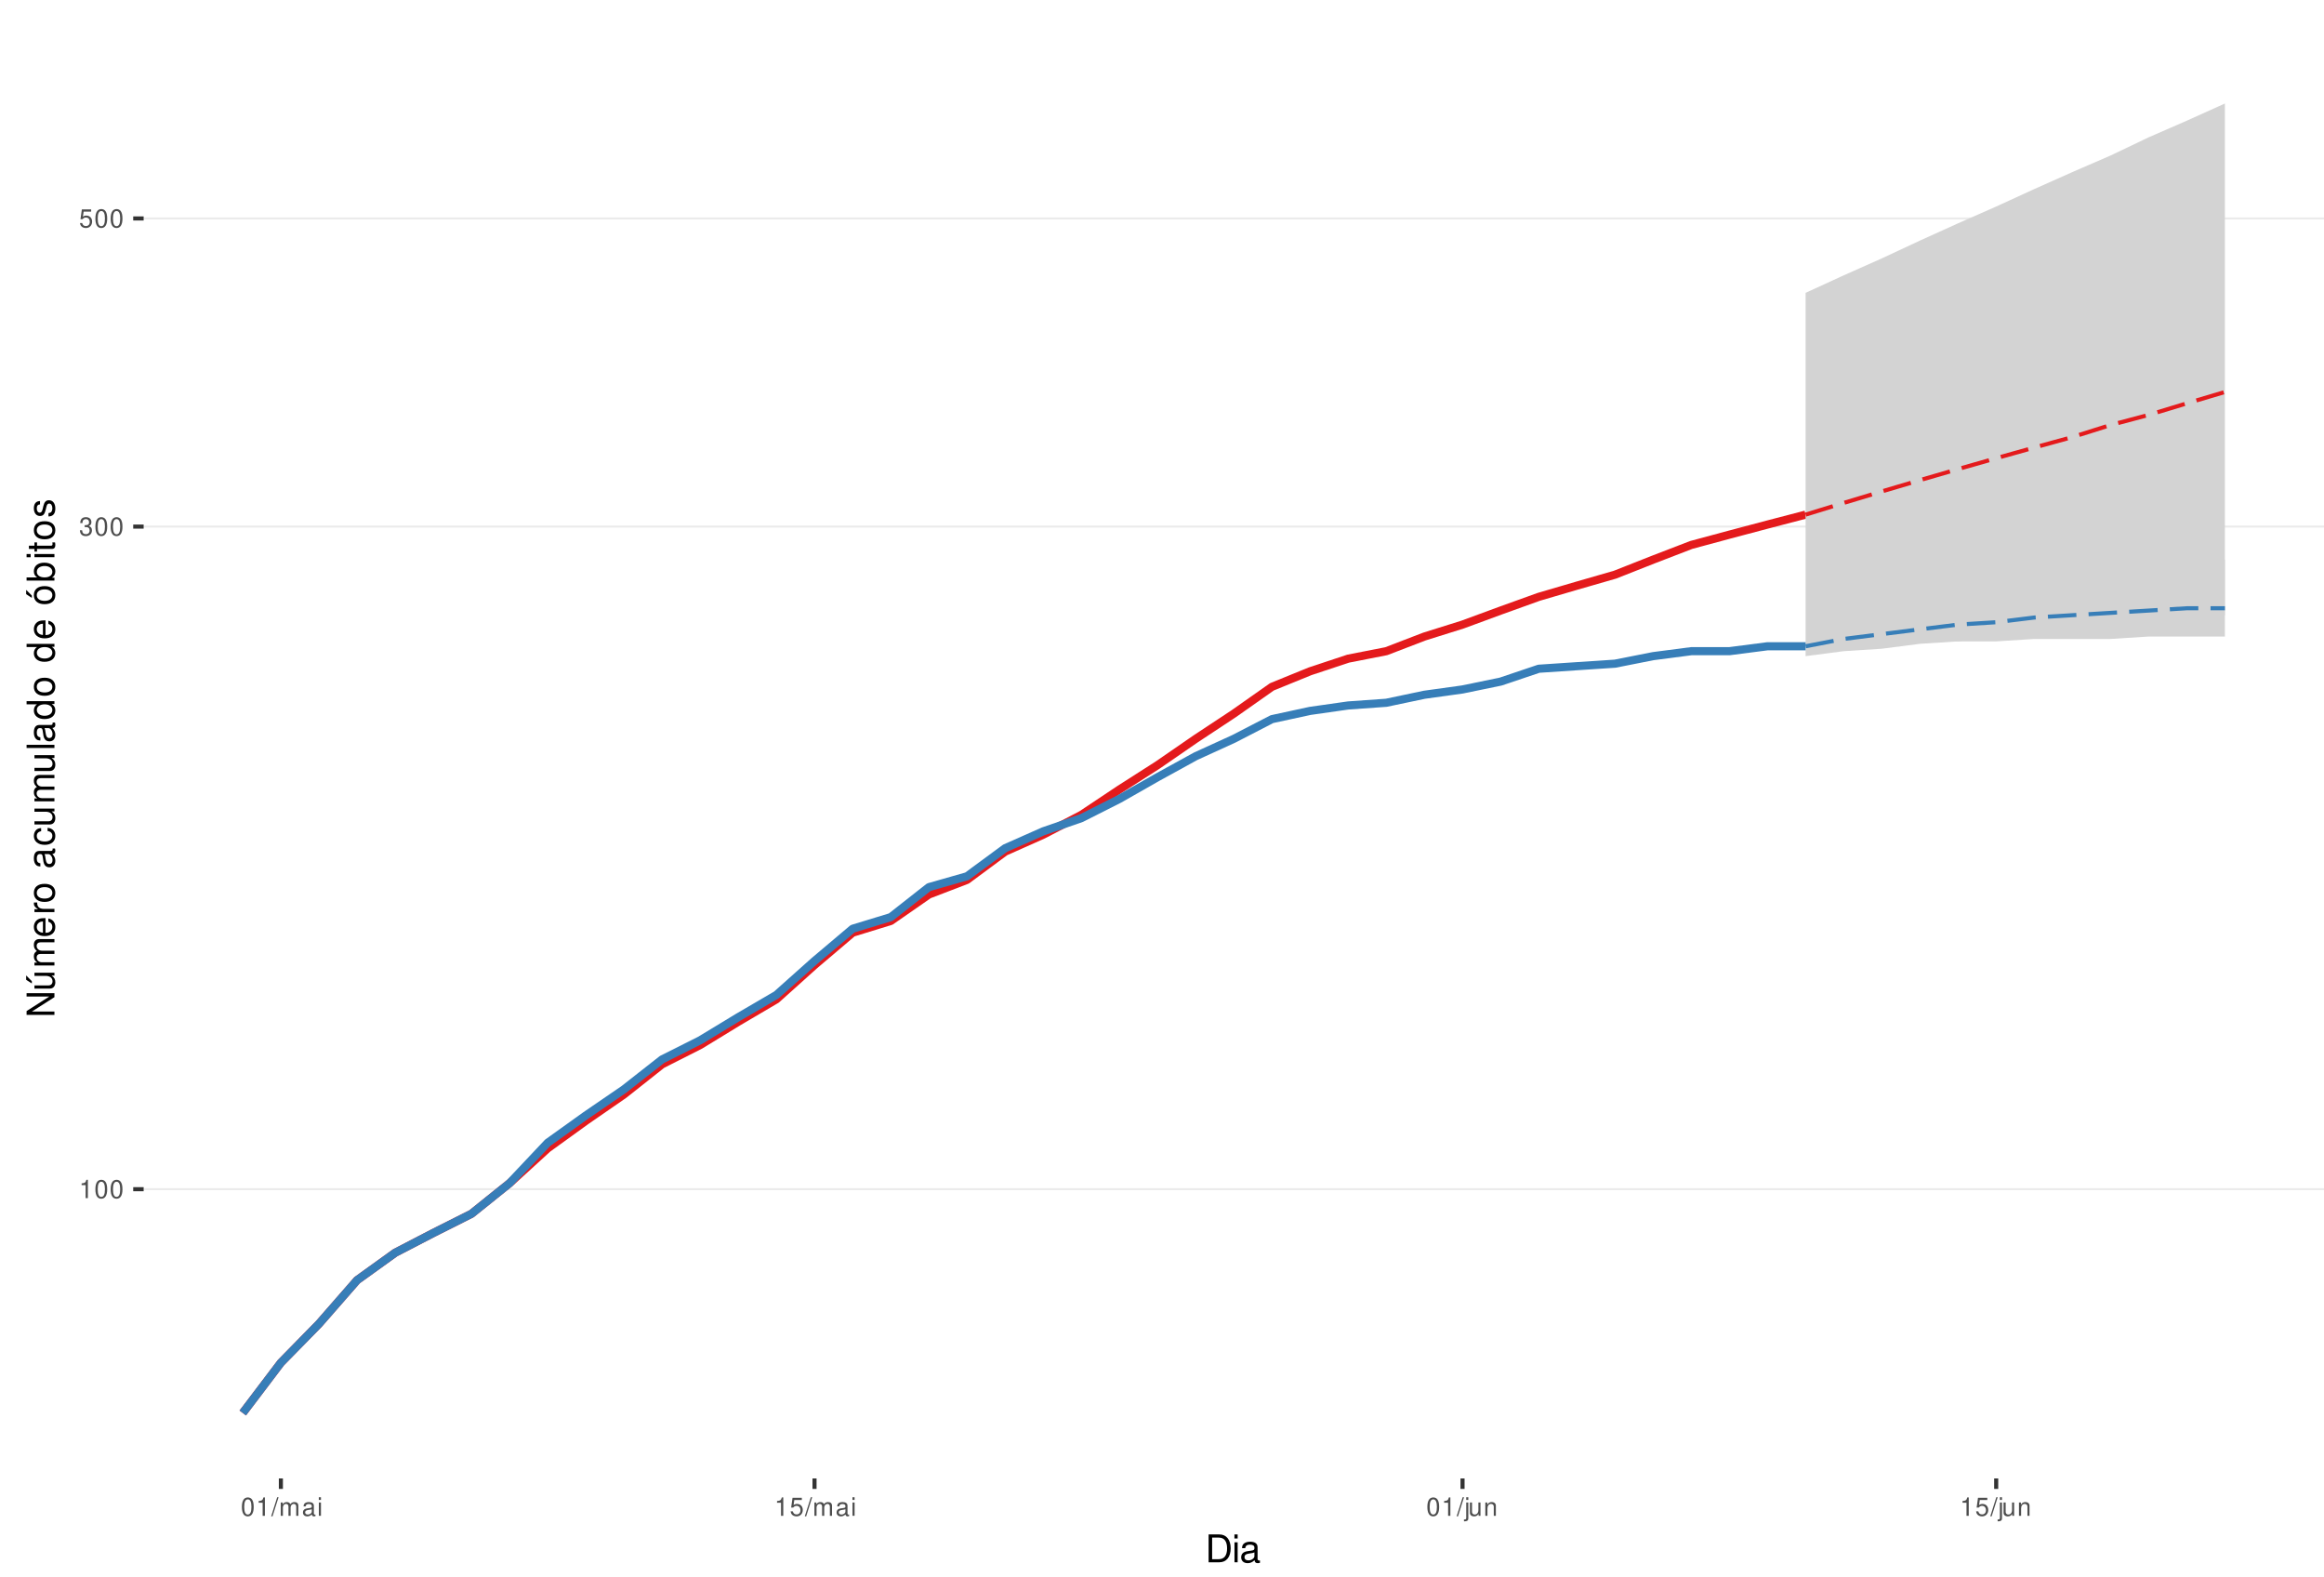
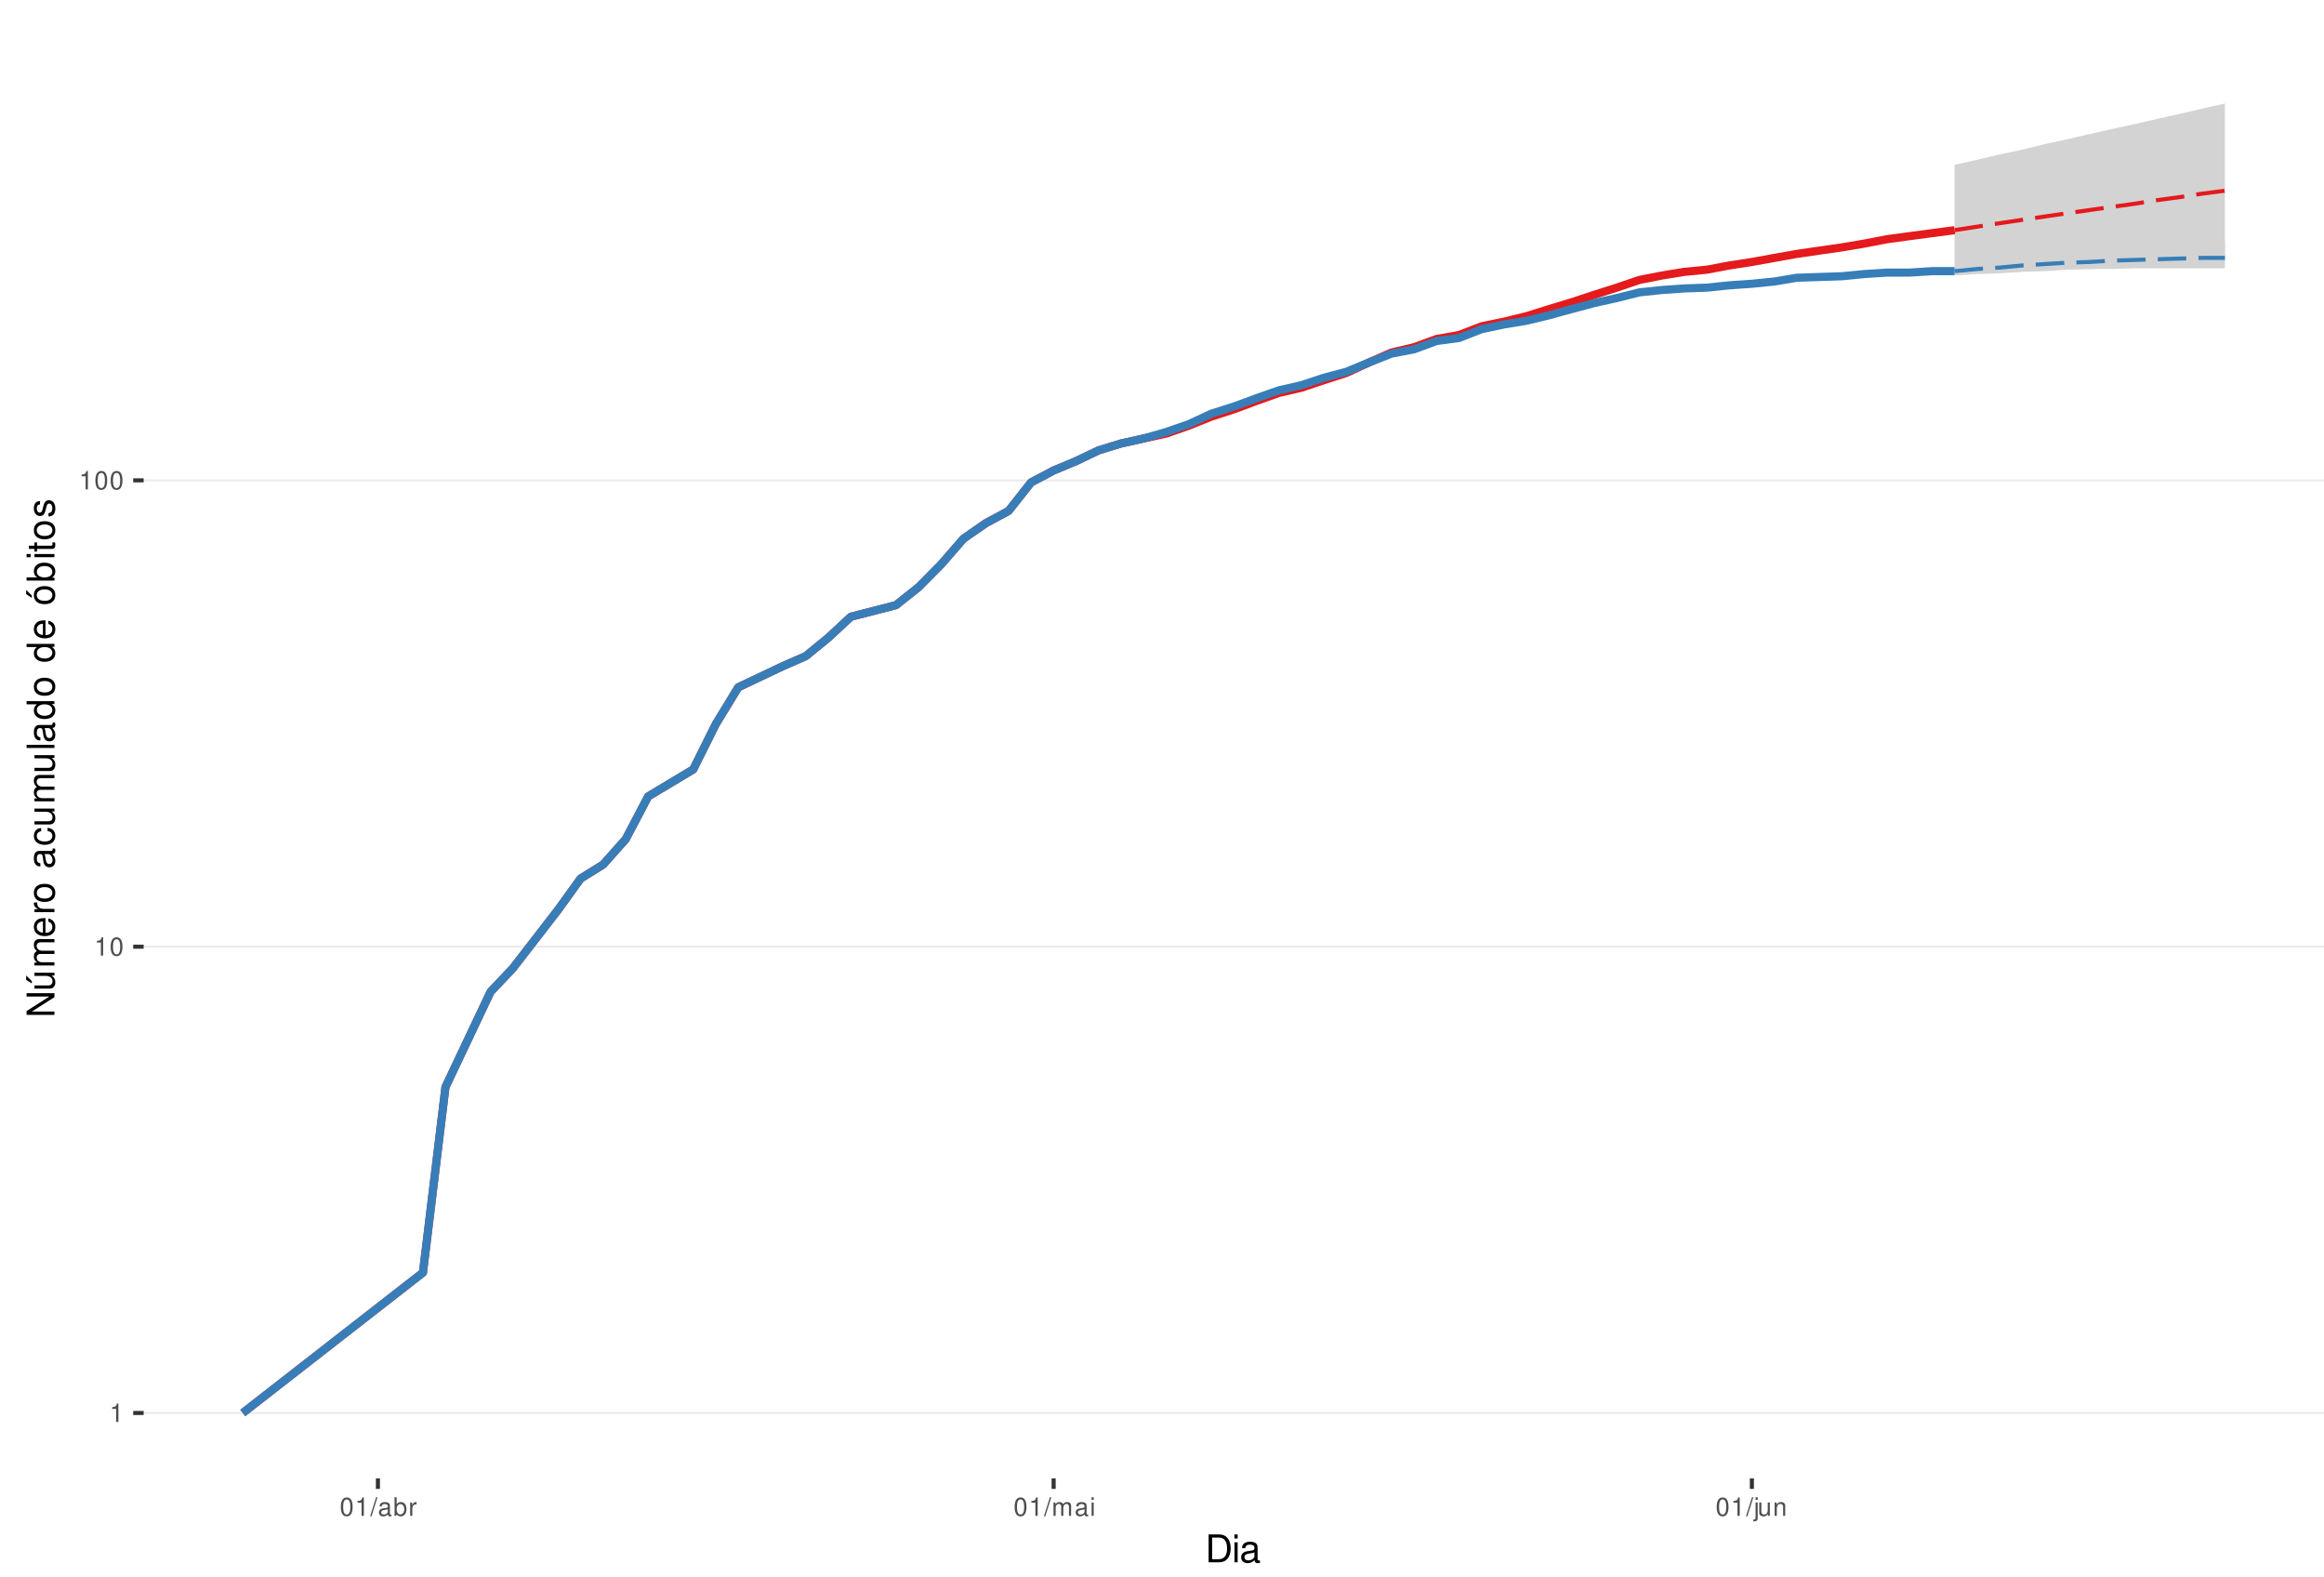
<svg xmlns="http://www.w3.org/2000/svg" xmlns:xlink="http://www.w3.org/1999/xlink" width="609pt" height="413pt" viewBox="0 0 609 413" version="1.1">
  <defs>
    <g>
      <symbol overflow="visible" id="glyph0-0">
        <path style="stroke:none;" d="" />
      </symbol>
      <symbol overflow="visible" id="glyph0-1">
        <path style="stroke:none;" d="M 1.719 -3.422 L 1.719 0 L 2.312 0 L 2.312 -4.812 L 1.922 -4.812 C 1.719 -4.078 1.578 -3.969 0.672 -3.859 L 0.672 -3.422 Z M 1.719 -3.422 " />
      </symbol>
      <symbol overflow="visible" id="glyph0-2">
        <path style="stroke:none;" d="M 1.828 -4.812 C 1.391 -4.812 0.984 -4.609 0.75 -4.281 C 0.438 -3.859 0.281 -3.219 0.281 -2.328 C 0.281 -0.703 0.812 0.156 1.828 0.156 C 2.828 0.156 3.375 -0.703 3.375 -2.297 C 3.375 -3.219 3.234 -3.844 2.922 -4.281 C 2.672 -4.625 2.281 -4.812 1.828 -4.812 Z M 1.828 -4.297 C 2.469 -4.297 2.781 -3.641 2.781 -2.344 C 2.781 -0.969 2.469 -0.328 1.812 -0.328 C 1.203 -0.328 0.891 -1 0.891 -2.328 C 0.891 -3.641 1.203 -4.297 1.828 -4.297 Z M 1.828 -4.297 " />
      </symbol>
      <symbol overflow="visible" id="glyph0-3">
-         <path style="stroke:none;" d="M 1.469 -2.219 L 1.797 -2.219 C 2.422 -2.219 2.766 -1.922 2.766 -1.344 C 2.766 -0.734 2.406 -0.359 1.797 -0.359 C 1.156 -0.359 0.844 -0.688 0.797 -1.391 L 0.219 -1.391 C 0.234 -1.016 0.312 -0.766 0.422 -0.547 C 0.672 -0.078 1.125 0.156 1.766 0.156 C 2.75 0.156 3.375 -0.438 3.375 -1.344 C 3.375 -1.953 3.141 -2.297 2.562 -2.484 C 3.016 -2.672 3.234 -3 3.234 -3.484 C 3.234 -4.312 2.688 -4.812 1.797 -4.812 C 0.844 -4.812 0.328 -4.281 0.312 -3.266 L 0.906 -3.266 C 0.906 -3.547 0.938 -3.719 1 -3.875 C 1.141 -4.141 1.438 -4.297 1.797 -4.297 C 2.312 -4.297 2.625 -3.984 2.625 -3.469 C 2.625 -3.125 2.516 -2.922 2.25 -2.812 C 2.094 -2.75 1.875 -2.719 1.469 -2.703 Z M 1.469 -2.219 " />
+         <path style="stroke:none;" d="M 1.531 -4.859 L -0.047 0.141 L 0.312 0.141 L 1.891 -4.859 Z M 1.531 -4.859 " />
      </symbol>
      <symbol overflow="visible" id="glyph0-4">
-         <path style="stroke:none;" d="M 3.172 -4.719 L 0.734 -4.719 L 0.375 -2.156 L 0.922 -2.156 C 1.188 -2.469 1.422 -2.594 1.797 -2.594 C 2.422 -2.594 2.812 -2.156 2.812 -1.453 C 2.812 -0.781 2.422 -0.359 1.781 -0.359 C 1.266 -0.359 0.953 -0.625 0.812 -1.156 L 0.234 -1.156 C 0.312 -0.766 0.375 -0.578 0.516 -0.406 C 0.781 -0.047 1.266 0.156 1.797 0.156 C 2.75 0.156 3.422 -0.547 3.422 -1.531 C 3.422 -2.469 2.797 -3.109 1.891 -3.109 C 1.562 -3.109 1.297 -3.016 1.016 -2.828 L 1.203 -4.141 L 3.172 -4.141 Z M 3.172 -4.719 " />
+         <path style="stroke:none;" d="M 3.562 -0.328 C 3.5 -0.312 3.469 -0.312 3.438 -0.312 C 3.25 -0.312 3.141 -0.406 3.141 -0.578 L 3.141 -2.641 C 3.141 -3.25 2.688 -3.594 1.828 -3.594 C 1.312 -3.594 0.906 -3.438 0.672 -3.188 C 0.516 -3 0.453 -2.797 0.438 -2.453 L 0.984 -2.453 C 1.031 -2.875 1.297 -3.078 1.812 -3.078 C 2.312 -3.078 2.594 -2.891 2.594 -2.562 L 2.594 -2.406 C 2.578 -2.172 2.469 -2.078 2.016 -2.031 C 1.219 -1.922 1.109 -1.891 0.891 -1.812 C 0.484 -1.641 0.281 -1.328 0.281 -0.875 C 0.281 -0.25 0.719 0.156 1.422 0.156 C 1.859 0.156 2.219 0 2.609 -0.359 C 2.656 0 2.828 0.156 3.188 0.156 C 3.297 0.156 3.375 0.141 3.562 0.094 Z M 2.594 -1.094 C 2.594 -0.906 2.531 -0.797 2.375 -0.641 C 2.141 -0.438 1.875 -0.328 1.547 -0.328 C 1.109 -0.328 0.859 -0.547 0.859 -0.891 C 0.859 -1.266 1.094 -1.438 1.703 -1.531 C 2.297 -1.609 2.406 -1.641 2.594 -1.719 Z M 2.594 -1.094 " />
      </symbol>
      <symbol overflow="visible" id="glyph0-5">
-         <path style="stroke:none;" d="M 1.531 -4.859 L -0.047 0.141 L 0.312 0.141 L 1.891 -4.859 Z M 1.531 -4.859 " />
+         <path style="stroke:none;" d="M 0.359 -4.859 L 0.359 0 L 0.859 0 L 0.859 -0.453 C 1.125 -0.047 1.484 0.156 1.969 0.156 C 2.875 0.156 3.484 -0.594 3.484 -1.75 C 3.484 -2.891 2.922 -3.594 1.984 -3.594 C 1.516 -3.594 1.172 -3.406 0.906 -3.016 L 0.906 -4.859 Z M 1.891 -3.062 C 2.5 -3.062 2.906 -2.531 2.906 -1.703 C 2.906 -0.906 2.484 -0.359 1.891 -0.359 C 1.297 -0.359 0.906 -0.906 0.906 -1.719 C 0.906 -2.531 1.297 -3.062 1.891 -3.062 Z M 1.891 -3.062 " />
      </symbol>
      <symbol overflow="visible" id="glyph0-6">
+         <path style="stroke:none;" d="M 0.453 -3.484 L 0.453 0 L 1.016 0 L 1.016 -1.812 C 1.031 -2.656 1.375 -3.016 2.141 -3 L 2.141 -3.562 C 2.047 -3.578 1.984 -3.594 1.922 -3.594 C 1.562 -3.594 1.297 -3.375 0.969 -2.859 L 0.969 -3.484 Z M 0.453 -3.484 " />
+       </symbol>
+       <symbol overflow="visible" id="glyph0-7">
        <path style="stroke:none;" d="M 0.469 -3.484 L 0.469 0 L 1.031 0 L 1.031 -2.188 C 1.031 -2.703 1.391 -3.109 1.844 -3.109 C 2.25 -3.109 2.484 -2.844 2.484 -2.406 L 2.484 0 L 3.047 0 L 3.047 -2.188 C 3.047 -2.703 3.422 -3.109 3.875 -3.109 C 4.266 -3.109 4.516 -2.844 4.516 -2.406 L 4.516 0 L 5.078 0 L 5.078 -2.609 C 5.078 -3.234 4.719 -3.594 4.062 -3.594 C 3.594 -3.594 3.312 -3.453 2.984 -3.062 C 2.781 -3.422 2.5 -3.594 2.047 -3.594 C 1.578 -3.594 1.266 -3.422 0.984 -3 L 0.984 -3.484 Z M 0.469 -3.484 " />
-       </symbol>
-       <symbol overflow="visible" id="glyph0-7">
-         <path style="stroke:none;" d="M 3.562 -0.328 C 3.5 -0.312 3.469 -0.312 3.438 -0.312 C 3.25 -0.312 3.141 -0.406 3.141 -0.578 L 3.141 -2.641 C 3.141 -3.25 2.688 -3.594 1.828 -3.594 C 1.312 -3.594 0.906 -3.438 0.672 -3.188 C 0.516 -3 0.453 -2.797 0.438 -2.453 L 0.984 -2.453 C 1.031 -2.875 1.297 -3.078 1.812 -3.078 C 2.312 -3.078 2.594 -2.891 2.594 -2.562 L 2.594 -2.406 C 2.578 -2.172 2.469 -2.078 2.016 -2.031 C 1.219 -1.922 1.109 -1.891 0.891 -1.812 C 0.484 -1.641 0.281 -1.328 0.281 -0.875 C 0.281 -0.25 0.719 0.156 1.422 0.156 C 1.859 0.156 2.219 0 2.609 -0.359 C 2.656 0 2.828 0.156 3.188 0.156 C 3.297 0.156 3.375 0.141 3.562 0.094 Z M 2.594 -1.094 C 2.594 -0.906 2.531 -0.797 2.375 -0.641 C 2.141 -0.438 1.875 -0.328 1.547 -0.328 C 1.109 -0.328 0.859 -0.547 0.859 -0.891 C 0.859 -1.266 1.094 -1.438 1.703 -1.531 C 2.297 -1.609 2.406 -1.641 2.594 -1.719 Z M 2.594 -1.094 " />
      </symbol>
      <symbol overflow="visible" id="glyph0-8">
        <path style="stroke:none;" d="M 1 -3.484 L 0.453 -3.484 L 0.453 0 L 1 0 Z M 1 -4.859 L 0.438 -4.859 L 0.438 -4.156 L 1 -4.156 Z M 1 -4.859 " />
      </symbol>
      <symbol overflow="visible" id="glyph0-9">
        <path style="stroke:none;" d="M 0.469 -3.484 L 0.469 0.5 C 0.469 0.859 0.359 0.969 0.016 0.969 C -0.031 0.969 -0.047 0.969 -0.125 0.953 L -0.125 1.438 C -0.047 1.438 -0.016 1.453 0.062 1.453 C 0.688 1.453 1.016 1.203 1.016 0.719 L 1.016 -3.484 Z M 1.016 -4.859 L 0.469 -4.859 L 0.469 -4.156 L 1.016 -4.156 Z M 1.016 -4.859 " />
      </symbol>
      <symbol overflow="visible" id="glyph0-10">
        <path style="stroke:none;" d="M 3.203 0 L 3.203 -3.484 L 2.656 -3.484 L 2.656 -1.516 C 2.656 -0.797 2.281 -0.328 1.703 -0.328 C 1.266 -0.328 0.984 -0.594 0.984 -1.016 L 0.984 -3.484 L 0.438 -3.484 L 0.438 -0.797 C 0.438 -0.219 0.859 0.156 1.547 0.156 C 2.062 0.156 2.391 -0.031 2.703 -0.484 L 2.703 0 Z M 3.203 0 " />
      </symbol>
      <symbol overflow="visible" id="glyph0-11">
        <path style="stroke:none;" d="M 0.469 -3.484 L 0.469 0 L 1.031 0 L 1.031 -1.922 C 1.031 -2.641 1.391 -3.109 1.969 -3.109 C 2.406 -3.109 2.688 -2.828 2.688 -2.422 L 2.688 0 L 3.234 0 L 3.234 -2.641 C 3.234 -3.219 2.812 -3.594 2.141 -3.594 C 1.625 -3.594 1.281 -3.391 0.984 -2.906 L 0.984 -3.484 Z M 0.469 -3.484 " />
      </symbol>
      <symbol overflow="visible" id="glyph1-0">
        <path style="stroke:none;" d="" />
      </symbol>
      <symbol overflow="visible" id="glyph1-1">
        <path style="stroke:none;" d="M 0.891 0 L 3.703 0 C 5.547 0 6.672 -1.375 6.672 -3.656 C 6.672 -5.906 5.547 -7.297 3.703 -7.297 L 0.891 -7.297 Z M 1.812 -0.812 L 1.812 -6.469 L 3.547 -6.469 C 4.984 -6.469 5.734 -5.5 5.734 -3.641 C 5.734 -1.797 4.984 -0.812 3.547 -0.812 Z M 1.812 -0.812 " />
      </symbol>
      <symbol overflow="visible" id="glyph1-2">
        <path style="stroke:none;" d="M 1.5 -5.234 L 0.672 -5.234 L 0.672 0 L 1.5 0 Z M 1.5 -7.297 L 0.656 -7.297 L 0.656 -6.234 L 1.5 -6.234 Z M 1.5 -7.297 " />
      </symbol>
      <symbol overflow="visible" id="glyph1-3">
        <path style="stroke:none;" d="M 5.344 -0.484 C 5.266 -0.469 5.219 -0.469 5.172 -0.469 C 4.875 -0.469 4.719 -0.625 4.719 -0.875 L 4.719 -3.953 C 4.719 -4.891 4.047 -5.391 2.75 -5.391 C 1.984 -5.391 1.375 -5.172 1.016 -4.781 C 0.766 -4.516 0.672 -4.203 0.656 -3.688 L 1.484 -3.688 C 1.562 -4.328 1.938 -4.625 2.719 -4.625 C 3.484 -4.625 3.891 -4.344 3.891 -3.844 L 3.891 -3.625 C 3.875 -3.266 3.703 -3.125 3.016 -3.047 C 1.844 -2.891 1.656 -2.844 1.344 -2.719 C 0.734 -2.453 0.422 -2 0.422 -1.312 C 0.422 -0.375 1.078 0.234 2.141 0.234 C 2.797 0.234 3.328 0 3.922 -0.547 C 3.984 0 4.234 0.234 4.781 0.234 C 4.953 0.234 5.062 0.203 5.344 0.141 Z M 3.891 -1.656 C 3.891 -1.375 3.812 -1.203 3.562 -0.969 C 3.219 -0.656 2.812 -0.5 2.312 -0.5 C 1.672 -0.5 1.297 -0.812 1.297 -1.344 C 1.297 -1.891 1.656 -2.172 2.547 -2.297 C 3.438 -2.422 3.609 -2.453 3.891 -2.594 Z M 3.891 -1.656 " />
      </symbol>
      <symbol overflow="visible" id="glyph2-0">
        <path style="stroke:none;" d="" />
      </symbol>
      <symbol overflow="visible" id="glyph2-1">
        <path style="stroke:none;" d="M -7.297 -6.453 L -7.297 -5.578 L -1.328 -5.578 L -7.297 -1.766 L -7.297 -0.766 L 0 -0.766 L 0 -1.641 L -5.906 -1.641 L 0 -5.406 L 0 -6.453 Z M -7.297 -6.453 " />
      </symbol>
      <symbol overflow="visible" id="glyph2-2">
        <path style="stroke:none;" d="M 0 -4.812 L -5.234 -4.812 L -5.234 -3.984 L -2.266 -3.984 C -1.203 -3.984 -0.5 -3.438 -0.5 -2.562 C -0.5 -1.906 -0.906 -1.484 -1.531 -1.484 L -5.234 -1.484 L -5.234 -0.656 L -1.203 -0.656 C -0.328 -0.656 0.234 -1.297 0.234 -2.312 C 0.234 -3.094 -0.047 -3.578 -0.734 -4.062 L 0 -4.062 Z M -7.406 -2.953 L -5.922 -2 L -5.922 -2.594 L -7.406 -4.094 Z M -7.406 -2.953 " />
      </symbol>
      <symbol overflow="visible" id="glyph2-3">
        <path style="stroke:none;" d="M -5.234 -0.703 L 0 -0.703 L 0 -1.547 L -3.297 -1.547 C -4.047 -1.547 -4.656 -2.094 -4.656 -2.766 C -4.656 -3.391 -4.281 -3.734 -3.609 -3.734 L 0 -3.734 L 0 -4.578 L -3.297 -4.578 C -4.047 -4.578 -4.656 -5.125 -4.656 -5.812 C -4.656 -6.422 -4.266 -6.781 -3.609 -6.781 L 0 -6.781 L 0 -7.625 L -3.938 -7.625 C -4.875 -7.625 -5.391 -7.078 -5.391 -6.094 C -5.391 -5.406 -5.188 -4.984 -4.594 -4.484 C -5.156 -4.188 -5.391 -3.766 -5.391 -3.078 C -5.391 -2.375 -5.125 -1.906 -4.5 -1.469 L -5.234 -1.469 Z M -5.234 -0.703 " />
      </symbol>
      <symbol overflow="visible" id="glyph2-4">
        <path style="stroke:none;" d="M -2.344 -5.125 C -3.141 -5.125 -3.625 -5.062 -4.016 -4.922 C -4.875 -4.578 -5.391 -3.781 -5.391 -2.797 C -5.391 -1.344 -4.281 -0.406 -2.547 -0.406 C -0.812 -0.406 0.234 -1.297 0.234 -2.781 C 0.234 -3.984 -0.453 -4.812 -1.594 -5.016 L -1.594 -4.188 C -0.906 -3.953 -0.547 -3.484 -0.547 -2.812 C -0.547 -2.281 -0.781 -1.828 -1.219 -1.547 C -1.516 -1.344 -1.812 -1.281 -2.344 -1.266 Z M -3.016 -1.297 C -3.984 -1.359 -4.625 -1.953 -4.625 -2.797 C -4.625 -3.641 -3.953 -4.234 -3.016 -4.234 Z M -3.016 -1.297 " />
      </symbol>
      <symbol overflow="visible" id="glyph2-5">
        <path style="stroke:none;" d="M -5.234 -0.688 L 0 -0.688 L 0 -1.531 L -2.719 -1.531 C -3.984 -1.547 -4.547 -2.062 -4.516 -3.203 L -5.359 -3.203 C -5.375 -3.062 -5.391 -2.984 -5.391 -2.891 C -5.391 -2.344 -5.062 -1.938 -4.297 -1.453 L -5.234 -1.453 Z M -5.234 -0.688 " />
      </symbol>
      <symbol overflow="visible" id="glyph2-6">
        <path style="stroke:none;" d="M -5.391 -2.719 C -5.391 -1.234 -4.344 -0.359 -2.578 -0.359 C -0.812 -0.359 0.234 -1.234 0.234 -2.734 C 0.234 -4.203 -0.812 -5.094 -2.547 -5.094 C -4.359 -5.094 -5.391 -4.234 -5.391 -2.719 Z M -4.625 -2.734 C -4.625 -3.672 -3.844 -4.234 -2.547 -4.234 C -1.312 -4.234 -0.547 -3.656 -0.547 -2.734 C -0.547 -1.797 -1.312 -1.234 -2.578 -1.234 C -3.844 -1.234 -4.625 -1.797 -4.625 -2.734 Z M -4.625 -2.734 " />
      </symbol>
      <symbol overflow="visible" id="glyph2-7">
        <path style="stroke:none;" d="" />
      </symbol>
      <symbol overflow="visible" id="glyph2-8">
        <path style="stroke:none;" d="M -0.484 -5.344 C -0.469 -5.266 -0.469 -5.219 -0.469 -5.172 C -0.469 -4.875 -0.625 -4.719 -0.875 -4.719 L -3.953 -4.719 C -4.891 -4.719 -5.391 -4.047 -5.391 -2.75 C -5.391 -1.984 -5.172 -1.375 -4.781 -1.016 C -4.516 -0.766 -4.203 -0.672 -3.688 -0.656 L -3.688 -1.484 C -4.328 -1.562 -4.625 -1.938 -4.625 -2.719 C -4.625 -3.484 -4.344 -3.891 -3.844 -3.891 L -3.625 -3.891 C -3.266 -3.875 -3.125 -3.703 -3.047 -3.016 C -2.891 -1.844 -2.844 -1.656 -2.719 -1.344 C -2.453 -0.734 -2 -0.422 -1.312 -0.422 C -0.375 -0.422 0.234 -1.078 0.234 -2.141 C 0.234 -2.797 0 -3.328 -0.547 -3.922 C 0 -3.984 0.234 -4.234 0.234 -4.781 C 0.234 -4.953 0.203 -5.062 0.141 -5.344 Z M -1.656 -3.891 C -1.375 -3.891 -1.203 -3.812 -0.969 -3.562 C -0.656 -3.219 -0.5 -2.812 -0.5 -2.312 C -0.5 -1.672 -0.812 -1.297 -1.344 -1.297 C -1.891 -1.297 -2.172 -1.656 -2.297 -2.547 C -2.422 -3.438 -2.453 -3.609 -2.594 -3.891 Z M -1.656 -3.891 " />
      </symbol>
      <symbol overflow="visible" id="glyph2-9">
        <path style="stroke:none;" d="M -3.484 -4.703 C -3.984 -4.672 -4.312 -4.562 -4.609 -4.359 C -5.094 -4 -5.391 -3.375 -5.391 -2.641 C -5.391 -1.219 -4.266 -0.312 -2.531 -0.312 C -0.844 -0.312 0.234 -1.203 0.234 -2.625 C 0.234 -3.875 -0.516 -4.672 -1.797 -4.766 L -1.797 -3.938 C -0.953 -3.797 -0.547 -3.359 -0.547 -2.656 C -0.547 -1.734 -1.297 -1.188 -2.531 -1.188 C -3.844 -1.188 -4.625 -1.719 -4.625 -2.625 C -4.625 -3.328 -4.203 -3.766 -3.484 -3.875 Z M -3.484 -4.703 " />
      </symbol>
      <symbol overflow="visible" id="glyph2-10">
        <path style="stroke:none;" d="M 0 -4.812 L -5.234 -4.812 L -5.234 -3.984 L -2.266 -3.984 C -1.203 -3.984 -0.5 -3.438 -0.5 -2.562 C -0.5 -1.906 -0.906 -1.484 -1.531 -1.484 L -5.234 -1.484 L -5.234 -0.656 L -1.203 -0.656 C -0.328 -0.656 0.234 -1.297 0.234 -2.312 C 0.234 -3.094 -0.047 -3.578 -0.734 -4.062 L 0 -4.062 Z M 0 -4.812 " />
      </symbol>
      <symbol overflow="visible" id="glyph2-11">
        <path style="stroke:none;" d="M -7.297 -1.516 L -7.297 -0.688 L 0 -0.688 L 0 -1.516 Z M -7.297 -1.516 " />
      </symbol>
      <symbol overflow="visible" id="glyph2-12">
        <path style="stroke:none;" d="M -7.297 -4.953 L -7.297 -4.125 L -4.578 -4.125 C -5.109 -3.766 -5.391 -3.203 -5.391 -2.516 C -5.391 -1.156 -4.297 -0.266 -2.625 -0.266 C -0.859 -0.266 0.234 -1.125 0.234 -2.547 C 0.234 -3.266 -0.047 -3.766 -0.688 -4.203 L 0 -4.203 L 0 -4.953 Z M -4.609 -2.656 C -4.609 -3.547 -3.812 -4.125 -2.562 -4.125 C -1.344 -4.125 -0.547 -3.547 -0.547 -2.656 C -0.547 -1.734 -1.359 -1.125 -2.578 -1.125 C -3.797 -1.125 -4.609 -1.734 -4.609 -2.656 Z M -4.609 -2.656 " />
      </symbol>
      <symbol overflow="visible" id="glyph2-13">
        <path style="stroke:none;" d="M -5.391 -2.719 C -5.391 -1.234 -4.344 -0.359 -2.578 -0.359 C -0.812 -0.359 0.234 -1.234 0.234 -2.734 C 0.234 -4.203 -0.812 -5.094 -2.547 -5.094 C -4.359 -5.094 -5.391 -4.234 -5.391 -2.719 Z M -4.625 -2.734 C -4.625 -3.672 -3.844 -4.234 -2.547 -4.234 C -1.312 -4.234 -0.547 -3.656 -0.547 -2.734 C -0.547 -1.797 -1.312 -1.234 -2.578 -1.234 C -3.844 -1.234 -4.625 -1.797 -4.625 -2.734 Z M -7.406 -2.984 L -5.922 -2.016 L -5.922 -2.625 L -7.406 -4.109 Z M -7.406 -2.984 " />
      </symbol>
      <symbol overflow="visible" id="glyph2-14">
        <path style="stroke:none;" d="M -7.297 -0.547 L 0 -0.547 L 0 -1.297 L -0.672 -1.297 C -0.062 -1.688 0.234 -2.219 0.234 -2.953 C 0.234 -4.328 -0.906 -5.234 -2.641 -5.234 C -4.344 -5.234 -5.391 -4.375 -5.391 -2.984 C -5.391 -2.266 -5.125 -1.766 -4.531 -1.375 L -7.297 -1.375 Z M -4.609 -2.828 C -4.609 -3.766 -3.797 -4.359 -2.547 -4.359 C -1.359 -4.359 -0.547 -3.734 -0.547 -2.828 C -0.547 -1.938 -1.344 -1.375 -2.578 -1.375 C -3.812 -1.375 -4.609 -1.938 -4.609 -2.828 Z M -4.609 -2.828 " />
      </symbol>
      <symbol overflow="visible" id="glyph2-15">
        <path style="stroke:none;" d="M -5.234 -1.5 L -5.234 -0.672 L 0 -0.672 L 0 -1.5 Z M -7.297 -1.5 L -7.297 -0.656 L -6.234 -0.656 L -6.234 -1.5 Z M -7.297 -1.5 " />
      </symbol>
      <symbol overflow="visible" id="glyph2-16">
        <path style="stroke:none;" d="M -5.234 -2.547 L -5.234 -1.688 L -6.688 -1.688 L -6.688 -0.844 L -5.234 -0.844 L -5.234 -0.141 L -4.562 -0.141 L -4.562 -0.844 L -0.594 -0.844 C -0.062 -0.844 0.234 -1.203 0.234 -1.859 C 0.234 -2.078 0.203 -2.266 0.156 -2.547 L -0.547 -2.547 C -0.516 -2.422 -0.5 -2.312 -0.5 -2.141 C -0.5 -1.781 -0.594 -1.688 -0.969 -1.688 L -4.562 -1.688 L -4.562 -2.547 Z M -5.234 -2.547 " />
      </symbol>
      <symbol overflow="visible" id="glyph2-17">
        <path style="stroke:none;" d="M -3.781 -4.375 C -4.812 -4.375 -5.391 -3.688 -5.391 -2.484 C -5.391 -1.266 -4.766 -0.469 -3.797 -0.469 C -2.969 -0.469 -2.578 -0.891 -2.281 -2.125 L -2.094 -2.906 C -1.953 -3.484 -1.734 -3.719 -1.375 -3.719 C -0.875 -3.719 -0.547 -3.234 -0.547 -2.5 C -0.547 -2.047 -0.672 -1.672 -0.891 -1.453 C -1.047 -1.328 -1.188 -1.266 -1.562 -1.219 L -1.562 -0.344 C -0.344 -0.375 0.234 -1.062 0.234 -2.438 C 0.234 -3.75 -0.422 -4.594 -1.438 -4.594 C -2.203 -4.594 -2.641 -4.156 -2.891 -3.109 L -3.078 -2.312 C -3.234 -1.625 -3.453 -1.344 -3.828 -1.344 C -4.312 -1.344 -4.625 -1.766 -4.625 -2.453 C -4.625 -3.125 -4.328 -3.484 -3.781 -3.5 Z M -3.781 -4.375 " />
      </symbol>
    </g>
    <clipPath id="clip1">
      <path d="M 37.645 9.961 L 609 9.961 L 609 387.328 L 37.645 387.328 Z M 37.645 9.961 " />
    </clipPath>
    <clipPath id="clip2">
-       <path d="M 37.645 311 L 609 311 L 609 312 L 37.645 312 Z M 37.645 311 " />
+       <path d="M 37.645 369 L 609 369 L 609 371 L 37.645 371 Z M 37.645 369 " />
    </clipPath>
    <clipPath id="clip3">
-       <path d="M 37.645 137 L 609 137 L 609 139 L 37.645 139 Z M 37.645 137 " />
+       <path d="M 37.645 247 L 609 247 L 609 249 L 37.645 249 Z M 37.645 247 " />
    </clipPath>
    <clipPath id="clip4">
-       <path d="M 37.645 56 L 609 56 L 609 58 L 37.645 58 Z M 37.645 56 " />
+       <path d="M 37.645 125 L 609 125 L 609 127 L 37.645 127 Z M 37.645 125 " />
    </clipPath>
  </defs>
  <g id="surface235">
    <rect x="0" y="0" width="609" height="413" style="fill:rgb(100%,100%,100%);fill-opacity:1;stroke:none;" />
    <rect x="0" y="0" width="609" height="413" style="fill:rgb(100%,100%,100%);fill-opacity:1;stroke:none;" />
    <path style="fill:none;stroke-width:1.067;stroke-linecap:round;stroke-linejoin:round;stroke:rgb(100%,100%,100%);stroke-opacity:1;stroke-miterlimit:10;" d="M 0 413 L 609 413 L 609 0 L 0 0 Z M 0 413 " />
    <g clip-path="url(#clip1)" clip-rule="nonzero">
      <path style=" stroke:none;fill-rule:nonzero;fill:rgb(100%,100%,100%);fill-opacity:1;" d="M 37.645 387.328 L 609 387.328 L 609 9.961 L 37.645 9.961 Z M 37.645 387.328 " />
    </g>
    <g clip-path="url(#clip2)" clip-rule="nonzero">
-       <path style="fill:none;stroke-width:0.533;stroke-linecap:butt;stroke-linejoin:round;stroke:rgb(92.157%,92.157%,92.157%);stroke-opacity:1;stroke-miterlimit:10;" d="M 37.645 311.543 L 609 311.543 " />
+       <path style="fill:none;stroke-width:0.533;stroke-linecap:butt;stroke-linejoin:round;stroke:rgb(92.157%,92.157%,92.157%);stroke-opacity:1;stroke-miterlimit:10;" d="M 37.645 370.176 L 609 370.176 " />
    </g>
    <g clip-path="url(#clip3)" clip-rule="nonzero">
-       <path style="fill:none;stroke-width:0.533;stroke-linecap:butt;stroke-linejoin:round;stroke:rgb(92.157%,92.157%,92.157%);stroke-opacity:1;stroke-miterlimit:10;" d="M 37.645 137.953 L 609 137.953 " />
+       <path style="fill:none;stroke-width:0.533;stroke-linecap:butt;stroke-linejoin:round;stroke:rgb(92.157%,92.157%,92.157%);stroke-opacity:1;stroke-miterlimit:10;" d="M 37.645 248.012 L 609 248.012 " />
    </g>
    <g clip-path="url(#clip4)" clip-rule="nonzero">
-       <path style="fill:none;stroke-width:0.533;stroke-linecap:butt;stroke-linejoin:round;stroke:rgb(92.157%,92.157%,92.157%);stroke-opacity:1;stroke-miterlimit:10;" d="M 37.645 57.234 L 609 57.234 " />
-     </g>
-     <path style="fill:none;stroke-width:2.134;stroke-linecap:butt;stroke-linejoin:round;stroke:rgb(89.412%,10.196%,10.98%);stroke-opacity:1;stroke-miterlimit:10;" d="M 63.617 370.176 L 73.605 357 L 83.594 346.805 L 93.582 335.375 L 103.57 328.191 L 113.559 323.012 L 123.547 317.992 L 133.535 309.973 L 143.527 300.852 L 153.516 293.637 L 163.504 286.734 L 173.492 278.832 L 183.48 273.777 L 193.469 267.676 L 203.457 261.801 L 213.445 252.832 L 223.434 244.348 L 233.426 241.277 L 243.414 234.344 L 253.402 230.512 L 263.391 223.117 L 273.379 218.668 L 283.367 213.484 L 293.355 206.832 L 303.344 200.445 L 313.332 193.559 L 323.324 186.961 L 333.312 179.934 L 343.301 175.867 L 353.289 172.555 L 363.277 170.598 L 373.266 166.762 L 383.254 163.633 L 393.242 159.957 L 403.23 156.363 L 413.223 153.434 L 423.211 150.555 L 433.199 146.613 L 443.188 142.766 L 453.176 140.074 L 463.164 137.426 L 473.152 134.824 " />
-     <path style=" stroke:none;fill-rule:nonzero;fill:rgb(82.745%,82.745%,82.745%);fill-opacity:1;" d="M 473.152 76.719 L 483.141 72.137 L 493.129 67.688 L 503.121 63.027 L 513.109 58.504 L 523.098 54.105 L 533.086 49.527 L 543.074 45.074 L 553.062 40.746 L 563.051 35.977 L 573.039 31.621 L 583.031 27.117 L 583.031 161.172 L 573.039 162.398 L 563.051 163.633 L 543.074 164.875 L 533.086 166.129 L 523.098 166.762 L 513.109 168.031 L 503.121 168.668 L 493.129 169.953 L 483.141 170.598 L 473.152 171.898 Z M 473.152 76.719 " />
-     <path style="fill:none;stroke-width:1.067;stroke-linecap:butt;stroke-linejoin:round;stroke:rgb(89.412%,10.196%,10.98%);stroke-opacity:1;stroke-dasharray:7.469,3.201;stroke-miterlimit:10;" d="M 473.152 134.824 L 483.141 131.754 L 493.129 128.746 L 503.121 125.789 L 513.109 122.891 L 523.098 120.043 L 533.086 117.246 L 543.074 114.5 L 553.062 111.352 L 563.051 108.703 L 573.039 105.668 L 583.031 102.691 " />
-     <path style="fill:none;stroke-width:2.134;stroke-linecap:butt;stroke-linejoin:round;stroke:rgb(21.569%,49.412%,72.157%);stroke-opacity:1;stroke-miterlimit:10;" d="M 63.617 370.176 L 73.605 357 L 83.594 346.805 L 93.582 335.375 L 103.57 328.191 L 113.559 323.012 L 123.547 317.992 L 133.535 309.973 L 143.527 299.383 L 153.516 292.23 L 163.504 285.391 L 173.492 277.555 L 183.48 272.539 L 193.469 266.484 L 203.457 260.652 L 213.445 251.746 L 223.434 243.316 L 233.426 240.27 L 243.414 232.418 L 253.402 229.57 L 263.391 222.219 L 273.379 217.793 L 283.367 214.34 L 293.355 209.293 L 303.344 203.605 L 313.332 198.117 L 323.324 193.559 L 333.312 188.402 L 343.301 186.242 L 353.289 184.82 L 363.277 184.113 L 373.266 182.012 L 383.254 180.625 L 393.242 178.566 L 403.23 175.199 L 413.223 174.531 L 423.211 173.871 L 433.199 171.898 L 443.188 170.598 L 453.176 170.598 L 463.164 169.309 L 473.152 169.309 " />
-     <path style=" stroke:none;fill-rule:nonzero;fill:rgb(82.745%,82.745%,82.745%);fill-opacity:1;" d="M 473.152 169.309 L 483.141 165.5 L 493.129 161.781 L 503.121 158.75 L 513.109 156.363 L 523.098 154.016 L 533.086 151.699 L 543.074 149.984 L 553.062 148.289 L 563.051 147.168 L 573.039 146.613 L 583.031 146.613 L 583.031 166.762 L 563.051 166.762 L 553.062 167.395 L 533.086 167.395 L 523.098 168.031 L 503.121 168.031 L 493.129 168.668 L 483.141 168.668 Z M 473.152 169.309 " />
-     <path style="fill:none;stroke-width:1.067;stroke-linecap:butt;stroke-linejoin:round;stroke:rgb(21.569%,49.412%,72.157%);stroke-opacity:1;stroke-dasharray:7.469,3.201;stroke-miterlimit:10;" d="M 473.152 169.309 L 483.141 167.395 L 493.129 166.129 L 503.121 164.875 L 513.109 163.633 L 523.098 163.012 L 533.086 161.781 L 553.062 160.562 L 573.039 159.352 L 583.031 159.352 " />
-     <g style="fill:rgb(30.196%,30.196%,30.196%);fill-opacity:1;">
-       <use xlink:href="#glyph0-1" x="20.715" y="313.891" />
-       <use xlink:href="#glyph0-2" x="24.715" y="313.891" />
-       <use xlink:href="#glyph0-2" x="28.715" y="313.891" />
-     </g>
-     <g style="fill:rgb(30.196%,30.196%,30.196%);fill-opacity:1;">
-       <use xlink:href="#glyph0-3" x="20.715" y="140.301" />
-       <use xlink:href="#glyph0-2" x="24.715" y="140.301" />
-       <use xlink:href="#glyph0-2" x="28.715" y="140.301" />
-     </g>
-     <g style="fill:rgb(30.196%,30.196%,30.196%);fill-opacity:1;">
-       <use xlink:href="#glyph0-4" x="20.715" y="59.582" />
-       <use xlink:href="#glyph0-2" x="24.715" y="59.582" />
-       <use xlink:href="#glyph0-2" x="28.715" y="59.582" />
-     </g>
-     <path style="fill:none;stroke-width:1.067;stroke-linecap:butt;stroke-linejoin:round;stroke:rgb(20%,20%,20%);stroke-opacity:1;stroke-miterlimit:10;" d="M 34.906 311.543 L 37.645 311.543 " />
-     <path style="fill:none;stroke-width:1.067;stroke-linecap:butt;stroke-linejoin:round;stroke:rgb(20%,20%,20%);stroke-opacity:1;stroke-miterlimit:10;" d="M 34.906 137.953 L 37.645 137.953 " />
-     <path style="fill:none;stroke-width:1.067;stroke-linecap:butt;stroke-linejoin:round;stroke:rgb(20%,20%,20%);stroke-opacity:1;stroke-miterlimit:10;" d="M 34.906 57.234 L 37.645 57.234 " />
-     <path style="fill:none;stroke-width:1.067;stroke-linecap:butt;stroke-linejoin:round;stroke:rgb(20%,20%,20%);stroke-opacity:1;stroke-miterlimit:10;" d="M 73.605 390.07 L 73.605 387.328 " />
-     <path style="fill:none;stroke-width:1.067;stroke-linecap:butt;stroke-linejoin:round;stroke:rgb(20%,20%,20%);stroke-opacity:1;stroke-miterlimit:10;" d="M 213.445 390.07 L 213.445 387.328 " />
-     <path style="fill:none;stroke-width:1.067;stroke-linecap:butt;stroke-linejoin:round;stroke:rgb(20%,20%,20%);stroke-opacity:1;stroke-miterlimit:10;" d="M 383.254 390.07 L 383.254 387.328 " />
-     <path style="fill:none;stroke-width:1.067;stroke-linecap:butt;stroke-linejoin:round;stroke:rgb(20%,20%,20%);stroke-opacity:1;stroke-miterlimit:10;" d="M 523.098 390.07 L 523.098 387.328 " />
-     <g style="fill:rgb(30.196%,30.196%,30.196%);fill-opacity:1;">
-       <use xlink:href="#glyph0-2" x="63.105" y="397.109" />
-       <use xlink:href="#glyph0-1" x="67.105" y="397.109" />
-       <use xlink:href="#glyph0-5" x="71.105" y="397.109" />
-       <use xlink:href="#glyph0-6" x="73.105" y="397.109" />
-       <use xlink:href="#glyph0-7" x="79.105" y="397.109" />
-       <use xlink:href="#glyph0-8" x="83.105" y="397.109" />
-     </g>
-     <g style="fill:rgb(30.196%,30.196%,30.196%);fill-opacity:1;">
-       <use xlink:href="#glyph0-1" x="202.945" y="397.109" />
-       <use xlink:href="#glyph0-4" x="206.945" y="397.109" />
-       <use xlink:href="#glyph0-5" x="210.945" y="397.109" />
-       <use xlink:href="#glyph0-6" x="212.945" y="397.109" />
-       <use xlink:href="#glyph0-7" x="218.945" y="397.109" />
-       <use xlink:href="#glyph0-8" x="222.945" y="397.109" />
-     </g>
-     <g style="fill:rgb(30.196%,30.196%,30.196%);fill-opacity:1;">
-       <use xlink:href="#glyph0-2" x="373.754" y="397.109" />
-       <use xlink:href="#glyph0-1" x="377.754" y="397.109" />
-       <use xlink:href="#glyph0-5" x="381.754" y="397.109" />
-       <use xlink:href="#glyph0-9" x="383.754" y="397.109" />
-       <use xlink:href="#glyph0-10" x="384.754" y="397.109" />
-       <use xlink:href="#glyph0-11" x="388.754" y="397.109" />
-     </g>
-     <g style="fill:rgb(30.196%,30.196%,30.196%);fill-opacity:1;">
-       <use xlink:href="#glyph0-1" x="513.598" y="397.109" />
-       <use xlink:href="#glyph0-4" x="517.598" y="397.109" />
-       <use xlink:href="#glyph0-5" x="521.598" y="397.109" />
-       <use xlink:href="#glyph0-9" x="523.598" y="397.109" />
-       <use xlink:href="#glyph0-10" x="524.598" y="397.109" />
-       <use xlink:href="#glyph0-11" x="528.598" y="397.109" />
+       <path style="fill:none;stroke-width:0.533;stroke-linecap:butt;stroke-linejoin:round;stroke:rgb(92.157%,92.157%,92.157%);stroke-opacity:1;stroke-miterlimit:10;" d="M 37.645 125.848 L 609 125.848 " />
+     </g>
+     <path style=" stroke:none;fill-rule:nonzero;fill:rgb(82.745%,82.745%,82.745%);fill-opacity:1;" d="M 512.199 43.184 L 518.102 41.859 L 524.004 40.461 L 529.906 39.203 L 535.809 37.77 L 541.711 36.477 L 547.613 35.117 L 553.516 33.789 L 559.418 32.496 L 565.32 31.145 L 571.223 29.824 L 577.125 28.453 L 583.031 27.117 L 583.031 68.816 L 577.125 69.18 L 571.223 69.359 L 565.32 69.727 L 559.418 69.914 L 553.516 70.285 L 547.613 70.469 L 541.711 70.656 L 535.809 71.035 L 529.906 71.223 L 524.004 71.602 L 518.102 71.793 L 512.199 72.18 Z M 512.199 43.184 " />
+     <path style=" stroke:none;fill-rule:nonzero;fill:rgb(82.745%,82.745%,82.745%);fill-opacity:1;" d="M 512.199 71.035 L 518.102 69.914 L 524.004 68.816 L 529.906 67.738 L 535.809 67.035 L 541.711 66.168 L 547.613 65.652 L 553.516 64.973 L 565.32 63.973 L 571.223 63.645 L 577.125 63.48 L 583.031 63.316 L 583.031 70.285 L 559.418 70.285 L 553.516 70.469 L 541.711 70.469 L 535.809 70.656 L 529.906 70.656 L 524.004 70.844 L 518.102 70.844 Z M 512.199 71.035 " />
+     <path style="fill:none;stroke-width:2.134;stroke-linecap:butt;stroke-linejoin:round;stroke:rgb(89.412%,10.196%,10.98%);stroke-opacity:1;stroke-miterlimit:10;" d="M 63.617 370.176 L 110.836 333.402 L 116.738 284.789 L 128.543 259.852 L 134.445 253.602 L 146.25 238.34 L 152.152 230.16 L 158.055 226.5 L 163.957 219.859 L 169.859 208.648 L 181.664 201.566 L 187.566 189.727 L 193.469 180.055 L 205.273 174.465 L 211.176 171.875 L 217.078 167.047 L 222.98 161.574 L 234.785 158.539 L 240.688 153.844 L 246.59 147.895 L 252.492 141.113 L 258.395 137.027 L 264.297 133.852 L 270.199 126.383 L 276.102 123.262 L 282.004 120.793 L 287.906 117.977 L 293.809 116.176 L 299.711 114.867 L 305.617 113.586 L 311.52 111.523 L 317.422 109.148 L 323.324 107.246 L 329.227 105.051 L 335.129 102.941 L 341.031 101.582 L 346.934 99.602 L 352.836 97.695 L 358.738 94.961 L 364.641 92.355 L 370.543 90.965 L 376.445 88.809 L 382.348 87.766 L 388.25 85.484 L 394.152 84.258 L 400.055 82.824 L 405.957 80.973 L 411.859 79.18 L 417.762 77.234 L 423.664 75.359 L 429.566 73.348 L 435.469 72.18 L 441.371 71.223 L 447.273 70.656 L 453.176 69.543 L 459.078 68.633 L 464.98 67.562 L 470.883 66.512 L 476.785 65.652 L 482.688 64.805 L 488.59 63.809 L 494.492 62.668 L 500.395 61.867 L 506.297 61.078 L 512.199 60.301 " />
+     <path style="fill:none;stroke-width:1.067;stroke-linecap:butt;stroke-linejoin:round;stroke:rgb(89.412%,10.196%,10.98%);stroke-opacity:1;stroke-dasharray:7.469,3.201;stroke-miterlimit:10;" d="M 512.199 60.301 L 518.102 59.383 L 524.004 58.48 L 529.906 57.594 L 535.809 56.723 L 541.711 55.867 L 547.613 55.02 L 553.516 54.191 L 559.418 53.371 L 565.32 52.434 L 571.223 51.641 L 577.125 50.73 L 583.031 49.965 " />
+     <path style="fill:none;stroke-width:2.134;stroke-linecap:butt;stroke-linejoin:round;stroke:rgb(21.569%,49.412%,72.157%);stroke-opacity:1;stroke-miterlimit:10;" d="M 63.617 370.176 L 110.836 333.402 L 116.738 284.789 L 128.543 259.852 L 134.445 253.602 L 146.25 238.34 L 152.152 230.16 L 158.055 226.5 L 163.957 219.859 L 169.859 208.648 L 181.664 201.566 L 187.566 189.727 L 193.469 180.055 L 205.273 174.465 L 211.176 171.875 L 217.078 167.047 L 222.98 161.574 L 234.785 158.539 L 240.688 153.844 L 246.59 147.895 L 252.492 141.113 L 258.395 137.027 L 264.297 133.852 L 270.199 126.383 L 276.102 123.262 L 282.004 120.793 L 287.906 117.977 L 293.809 116.176 L 299.711 114.867 L 305.617 113.168 L 311.52 111.121 L 317.422 108.379 L 323.324 106.504 L 329.227 104.336 L 335.129 102.258 L 341.031 100.914 L 346.934 98.961 L 352.836 97.387 L 358.738 94.961 L 364.641 92.641 L 370.543 91.516 L 376.445 89.34 L 382.348 88.547 L 388.25 86.234 L 394.152 84.992 L 400.055 84.02 L 405.957 82.59 L 411.859 80.973 L 417.762 79.402 L 423.664 78.09 L 429.566 76.602 L 435.469 75.977 L 441.371 75.566 L 447.273 75.359 L 453.176 74.75 L 459.078 74.344 L 464.98 73.746 L 470.883 72.762 L 482.688 72.371 L 488.59 71.793 L 494.492 71.414 L 500.395 71.414 L 506.297 71.035 L 512.199 71.035 " />
+     <path style="fill:none;stroke-width:1.067;stroke-linecap:butt;stroke-linejoin:round;stroke:rgb(21.569%,49.412%,72.157%);stroke-opacity:1;stroke-dasharray:7.469,3.201;stroke-miterlimit:10;" d="M 512.199 71.035 L 518.102 70.469 L 524.004 70.098 L 529.906 69.543 L 541.711 68.816 L 547.613 68.633 L 553.516 68.273 L 559.418 68.098 L 571.223 67.738 L 577.125 67.562 L 583.031 67.562 " />
+     <g style="fill:rgb(30.196%,30.196%,30.196%);fill-opacity:1;">
+       <use xlink:href="#glyph0-1" x="28.715" y="372.523" />
+     </g>
+     <g style="fill:rgb(30.196%,30.196%,30.196%);fill-opacity:1;">
+       <use xlink:href="#glyph0-1" x="24.715" y="250.359" />
+       <use xlink:href="#glyph0-2" x="28.715" y="250.359" />
+     </g>
+     <g style="fill:rgb(30.196%,30.196%,30.196%);fill-opacity:1;">
+       <use xlink:href="#glyph0-1" x="20.715" y="128.195" />
+       <use xlink:href="#glyph0-2" x="24.715" y="128.195" />
+       <use xlink:href="#glyph0-2" x="28.715" y="128.195" />
+     </g>
+     <path style="fill:none;stroke-width:1.067;stroke-linecap:butt;stroke-linejoin:round;stroke:rgb(20%,20%,20%);stroke-opacity:1;stroke-miterlimit:10;" d="M 34.906 370.176 L 37.645 370.176 " />
+     <path style="fill:none;stroke-width:1.067;stroke-linecap:butt;stroke-linejoin:round;stroke:rgb(20%,20%,20%);stroke-opacity:1;stroke-miterlimit:10;" d="M 34.906 248.012 L 37.645 248.012 " />
+     <path style="fill:none;stroke-width:1.067;stroke-linecap:butt;stroke-linejoin:round;stroke:rgb(20%,20%,20%);stroke-opacity:1;stroke-miterlimit:10;" d="M 34.906 125.848 L 37.645 125.848 " />
+     <path style="fill:none;stroke-width:1.067;stroke-linecap:butt;stroke-linejoin:round;stroke:rgb(20%,20%,20%);stroke-opacity:1;stroke-miterlimit:10;" d="M 99.031 390.07 L 99.031 387.328 " />
+     <path style="fill:none;stroke-width:1.067;stroke-linecap:butt;stroke-linejoin:round;stroke:rgb(20%,20%,20%);stroke-opacity:1;stroke-miterlimit:10;" d="M 276.102 390.07 L 276.102 387.328 " />
+     <path style="fill:none;stroke-width:1.067;stroke-linecap:butt;stroke-linejoin:round;stroke:rgb(20%,20%,20%);stroke-opacity:1;stroke-miterlimit:10;" d="M 459.078 390.07 L 459.078 387.328 " />
+     <g style="fill:rgb(30.196%,30.196%,30.196%);fill-opacity:1;">
+       <use xlink:href="#glyph0-2" x="89.031" y="397.109" />
+       <use xlink:href="#glyph0-1" x="93.031" y="397.109" />
+       <use xlink:href="#glyph0-3" x="97.031" y="397.109" />
+       <use xlink:href="#glyph0-4" x="99.031" y="397.109" />
+       <use xlink:href="#glyph0-5" x="103.031" y="397.109" />
+       <use xlink:href="#glyph0-6" x="107.031" y="397.109" />
+     </g>
+     <g style="fill:rgb(30.196%,30.196%,30.196%);fill-opacity:1;">
+       <use xlink:href="#glyph0-2" x="265.602" y="397.109" />
+       <use xlink:href="#glyph0-1" x="269.602" y="397.109" />
+       <use xlink:href="#glyph0-3" x="273.602" y="397.109" />
+       <use xlink:href="#glyph0-7" x="275.602" y="397.109" />
+       <use xlink:href="#glyph0-4" x="281.602" y="397.109" />
+       <use xlink:href="#glyph0-8" x="285.602" y="397.109" />
+     </g>
+     <g style="fill:rgb(30.196%,30.196%,30.196%);fill-opacity:1;">
+       <use xlink:href="#glyph0-2" x="449.578" y="397.109" />
+       <use xlink:href="#glyph0-1" x="453.578" y="397.109" />
+       <use xlink:href="#glyph0-3" x="457.578" y="397.109" />
+       <use xlink:href="#glyph0-9" x="459.578" y="397.109" />
+       <use xlink:href="#glyph0-10" x="460.578" y="397.109" />
+       <use xlink:href="#glyph0-11" x="464.578" y="397.109" />
    </g>
    <g style="fill:rgb(0%,0%,0%);fill-opacity:1;">
      <use xlink:href="#glyph1-1" x="315.824" y="409.29" />
      <use xlink:href="#glyph1-2" x="322.824" y="409.29" />
      <use xlink:href="#glyph1-3" x="324.824" y="409.29" />
    </g>
    <g style="fill:rgb(0%,0%,0%);fill-opacity:1;">
      <use xlink:href="#glyph2-1" x="14.263" y="266.645" />
      <use xlink:href="#glyph2-2" x="14.263" y="259.645" />
      <use xlink:href="#glyph2-3" x="14.263" y="253.645" />
      <use xlink:href="#glyph2-4" x="14.263" y="245.645" />
      <use xlink:href="#glyph2-5" x="14.263" y="239.645" />
      <use xlink:href="#glyph2-6" x="14.263" y="236.645" />
      <use xlink:href="#glyph2-7" x="14.263" y="230.645" />
      <use xlink:href="#glyph2-8" x="14.263" y="227.645" />
      <use xlink:href="#glyph2-9" x="14.263" y="221.645" />
      <use xlink:href="#glyph2-10" x="14.263" y="216.645" />
      <use xlink:href="#glyph2-3" x="14.263" y="210.645" />
      <use xlink:href="#glyph2-10" x="14.263" y="202.645" />
      <use xlink:href="#glyph2-11" x="14.263" y="196.645" />
      <use xlink:href="#glyph2-8" x="14.263" y="194.645" />
      <use xlink:href="#glyph2-12" x="14.263" y="188.645" />
      <use xlink:href="#glyph2-6" x="14.263" y="182.645" />
      <use xlink:href="#glyph2-7" x="14.263" y="176.645" />
      <use xlink:href="#glyph2-12" x="14.263" y="173.645" />
      <use xlink:href="#glyph2-4" x="14.263" y="167.645" />
      <use xlink:href="#glyph2-7" x="14.263" y="161.645" />
      <use xlink:href="#glyph2-13" x="14.263" y="158.645" />
      <use xlink:href="#glyph2-14" x="14.263" y="152.645" />
      <use xlink:href="#glyph2-15" x="14.263" y="146.645" />
      <use xlink:href="#glyph2-16" x="14.263" y="144.645" />
      <use xlink:href="#glyph2-6" x="14.263" y="141.645" />
      <use xlink:href="#glyph2-17" x="14.263" y="135.645" />
    </g>
  </g>
</svg>
